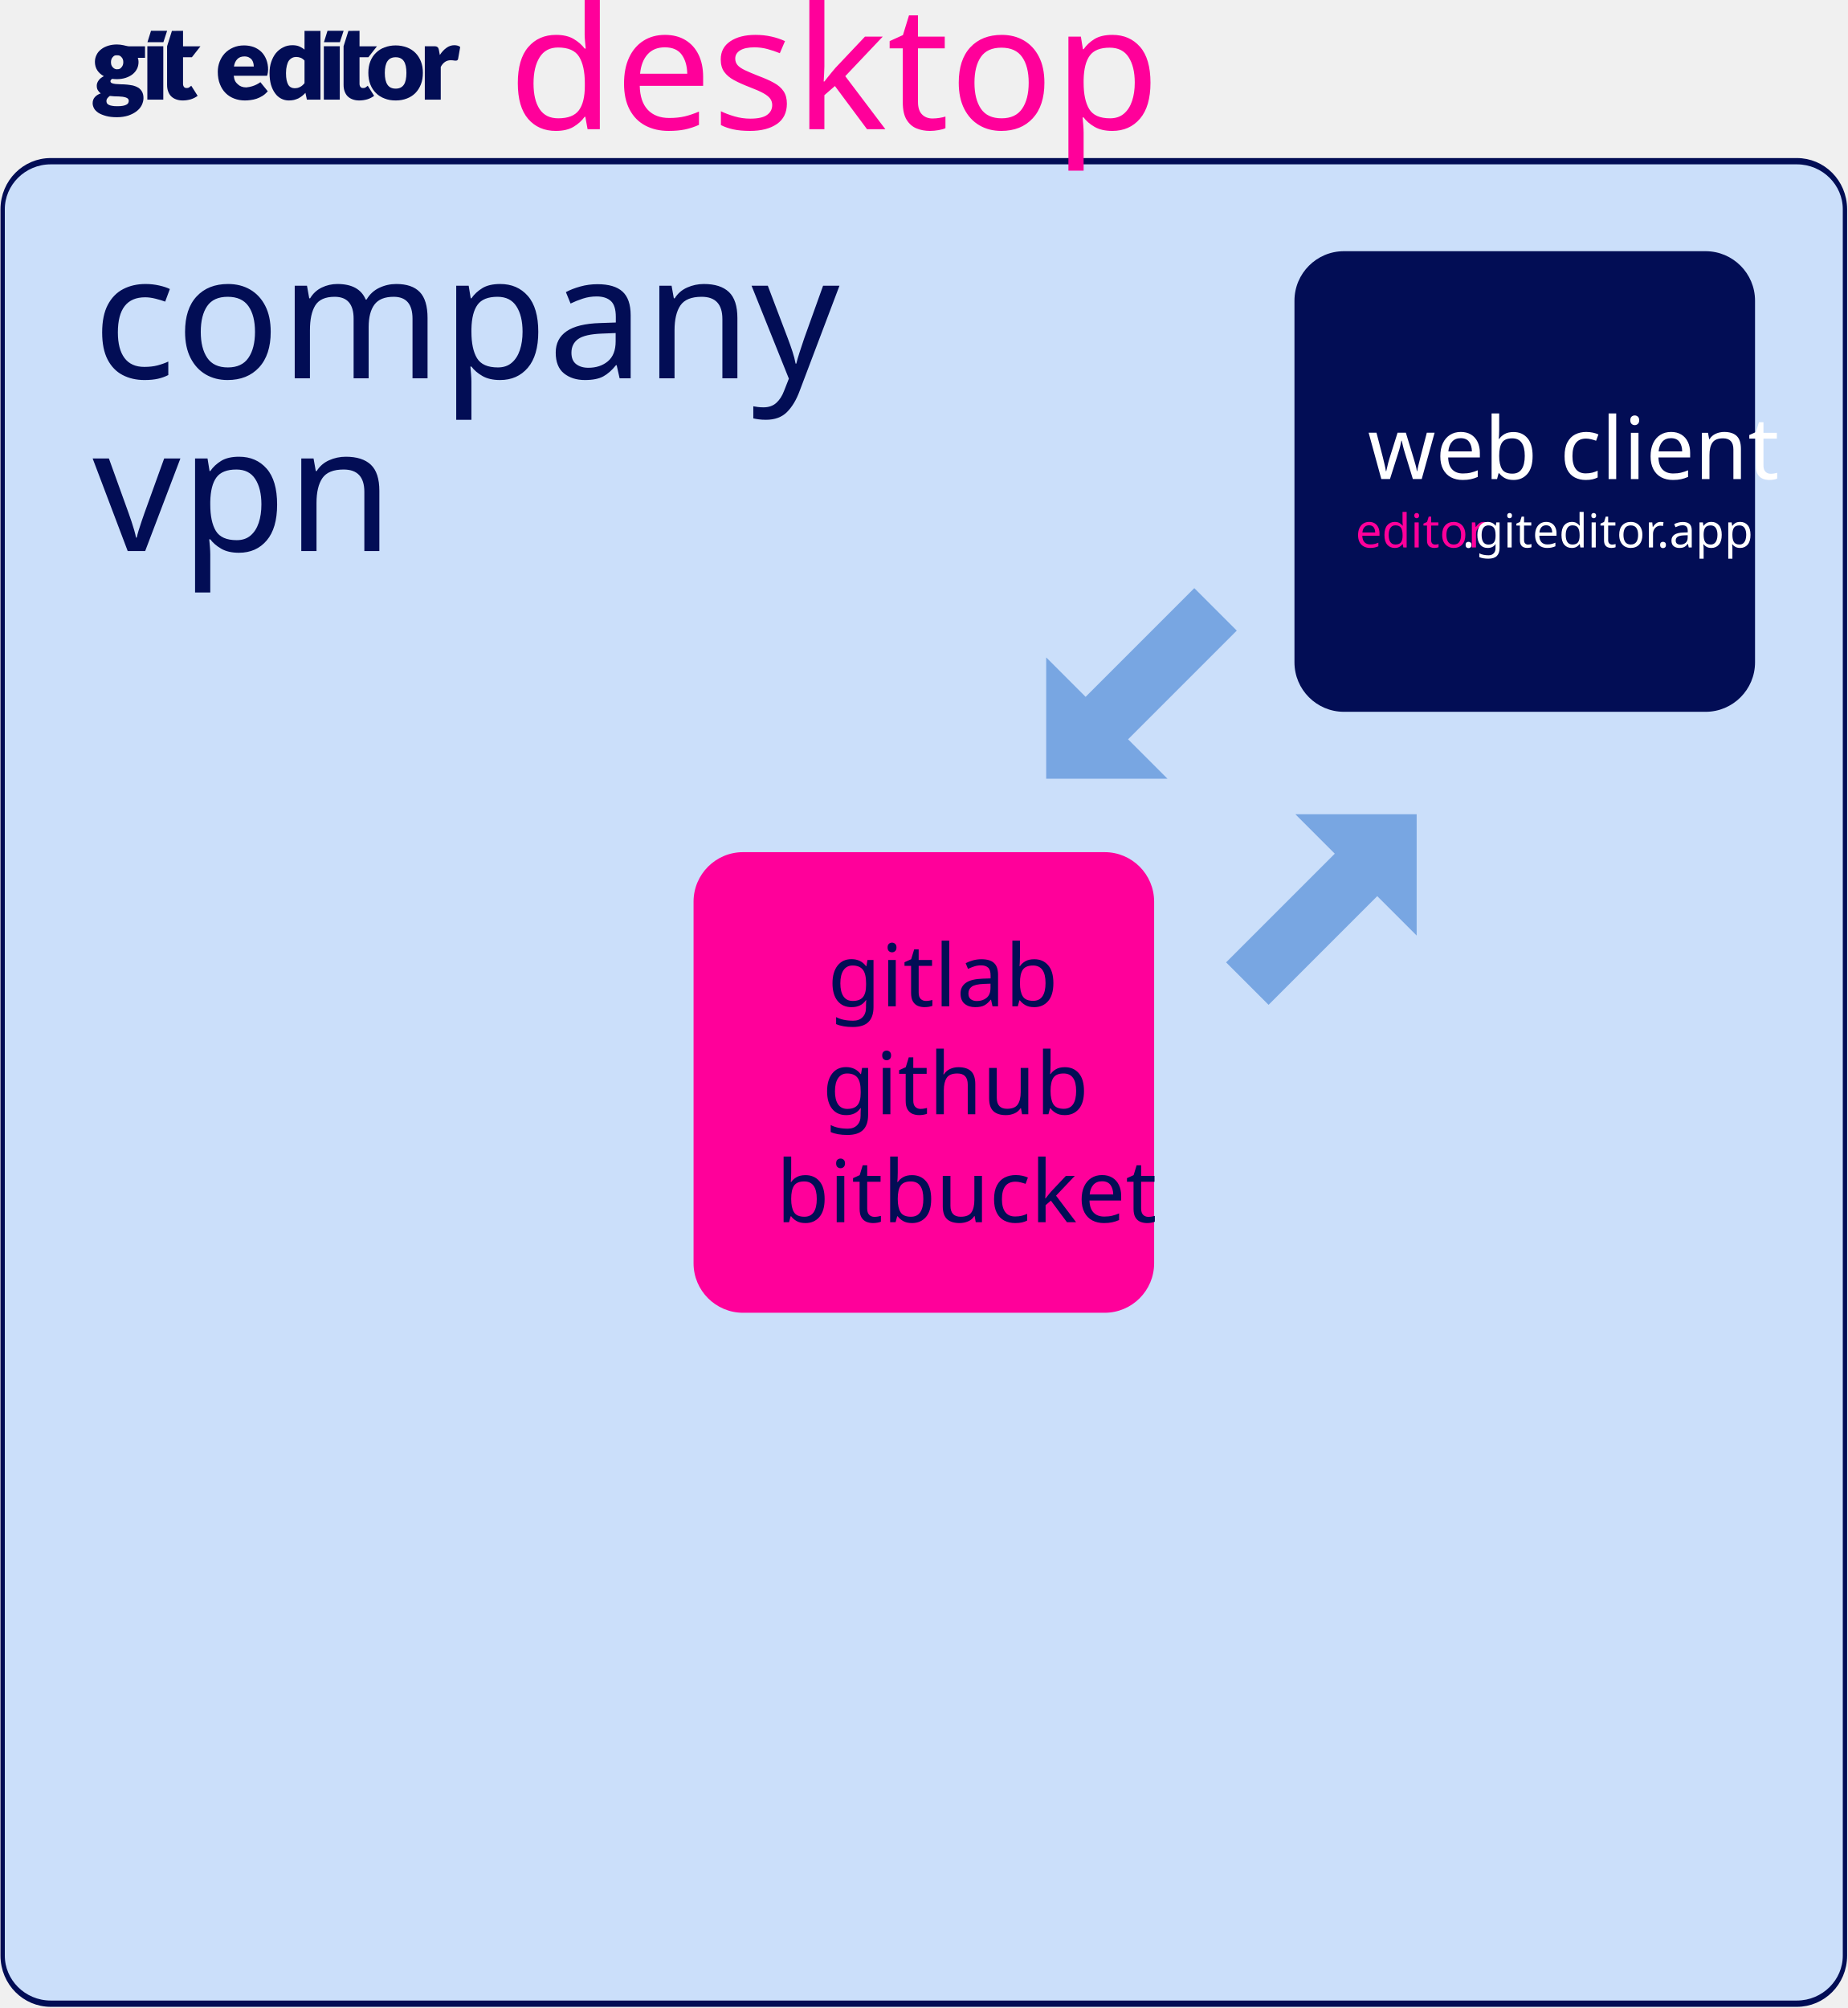
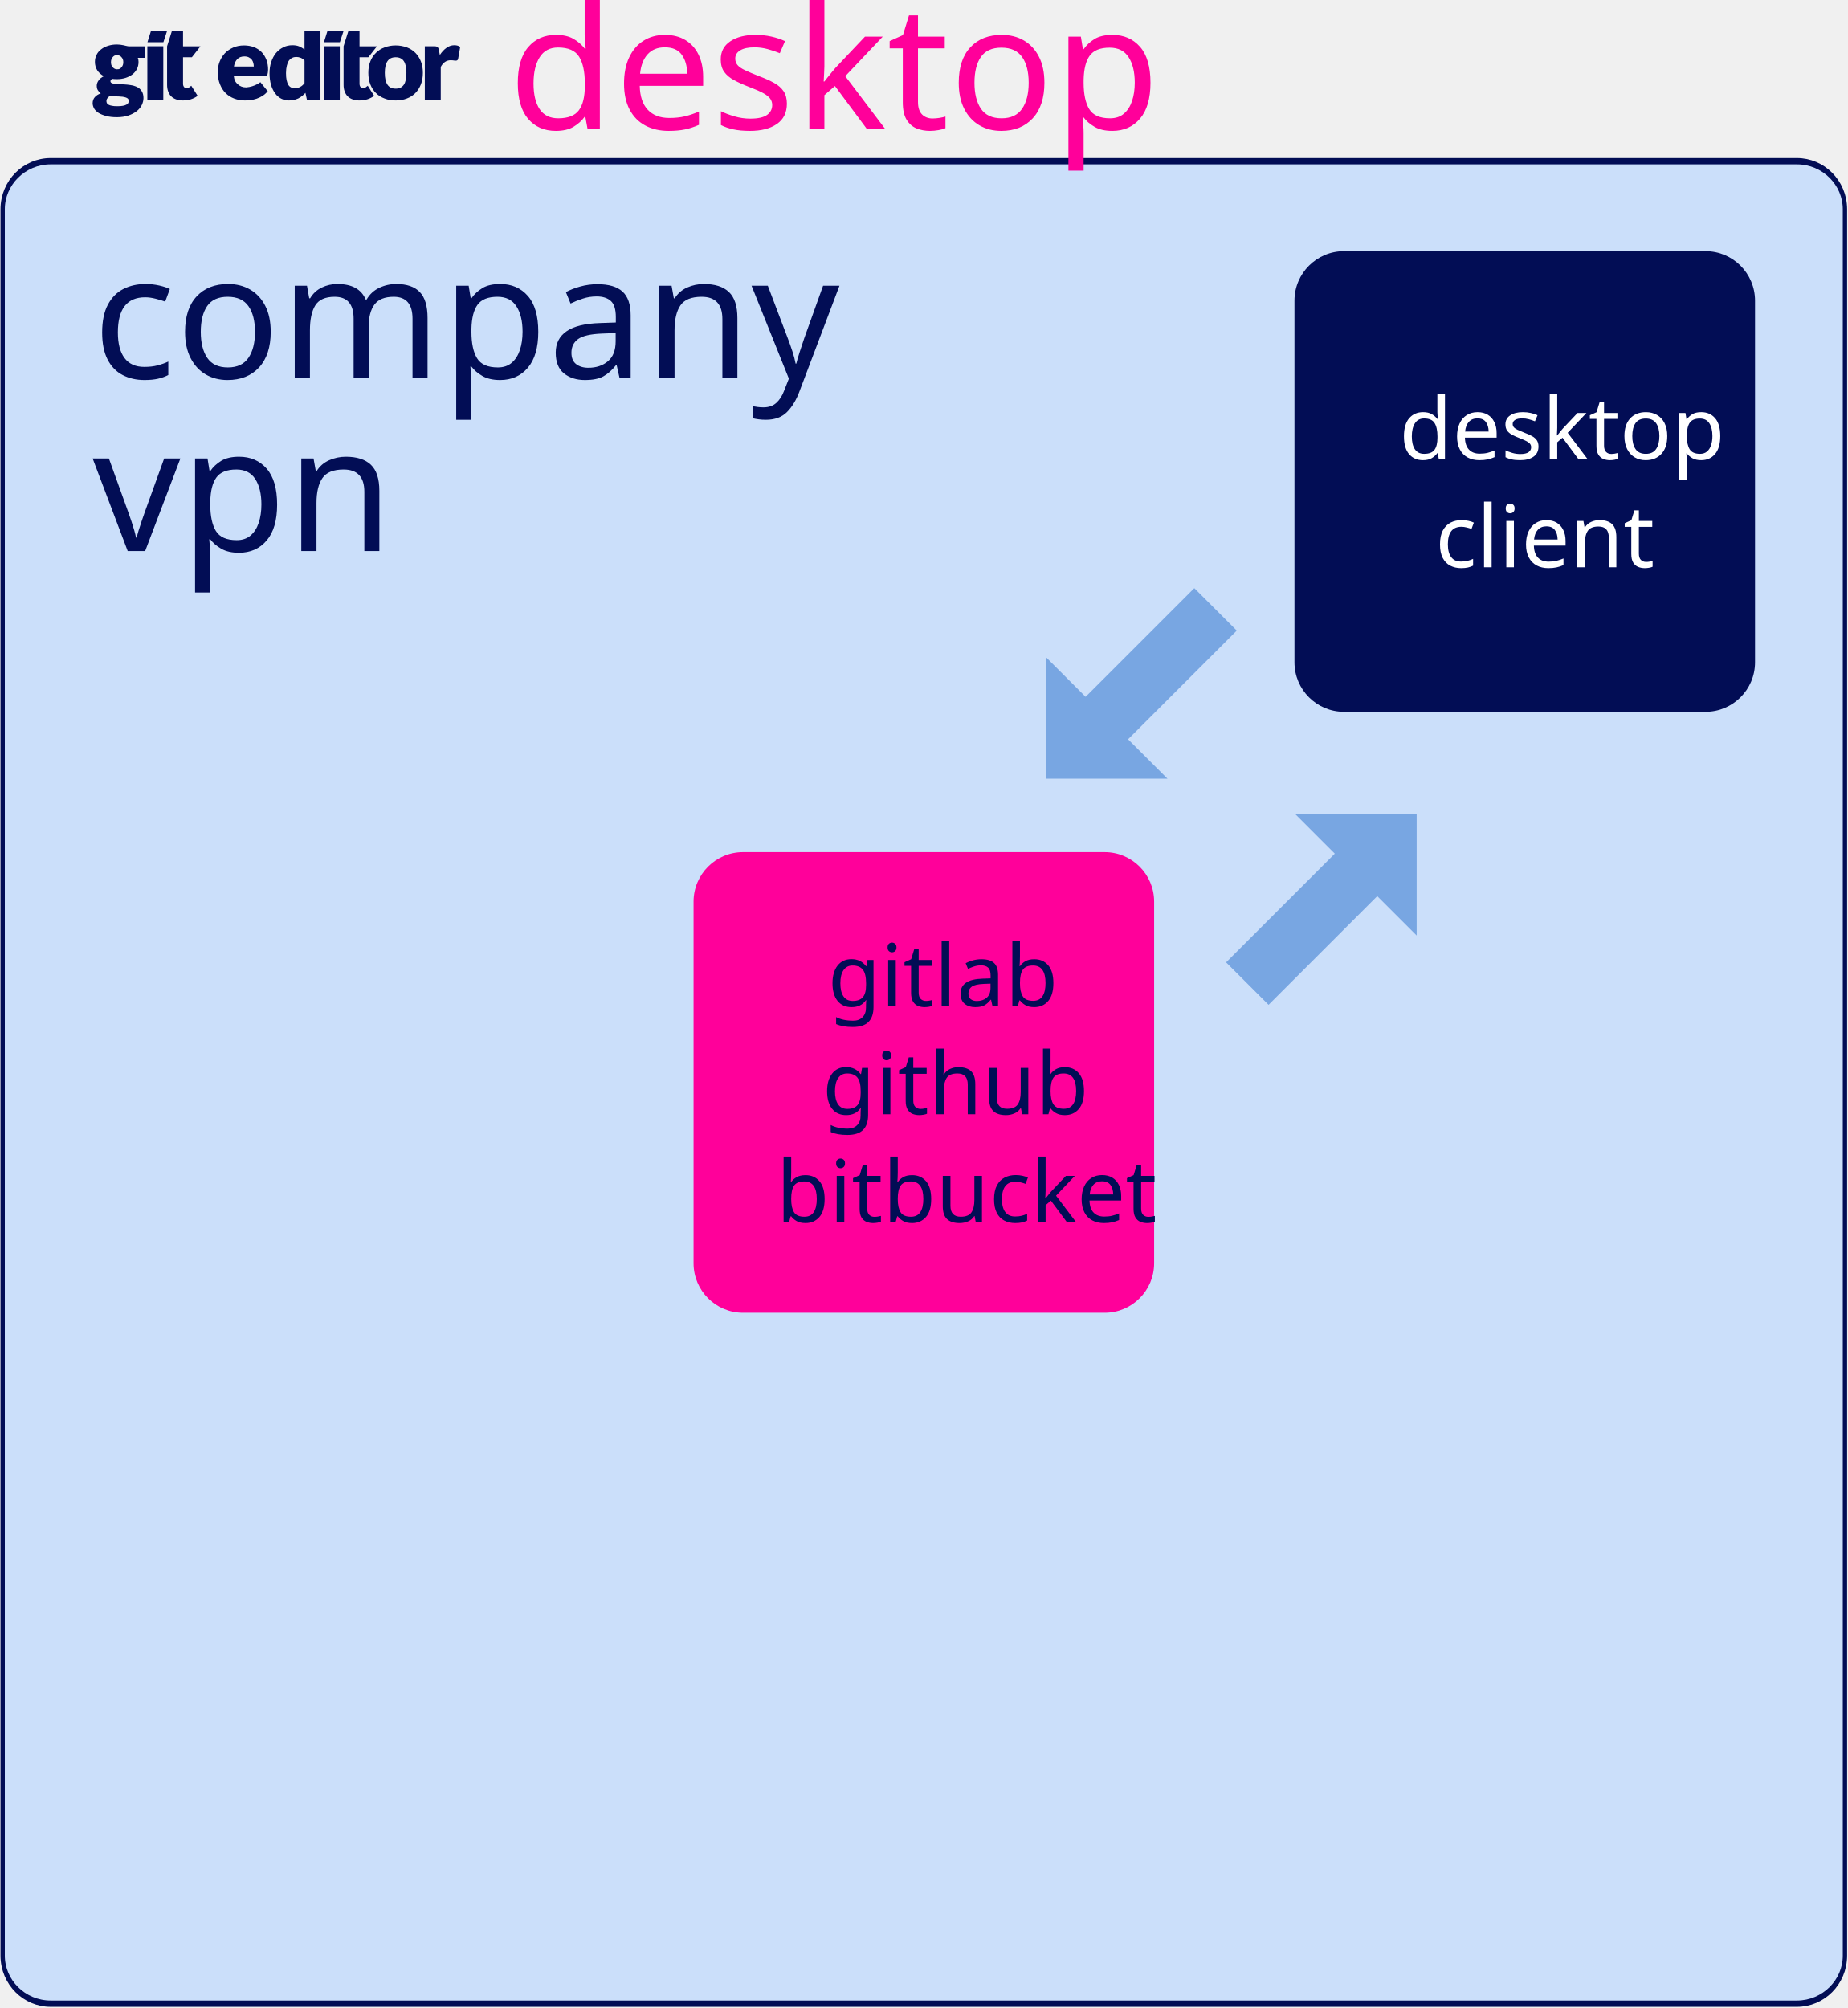
<svg xmlns="http://www.w3.org/2000/svg" width="100%" height="100%" viewBox="0 0 1027 1116" version="1.1" xml:space="preserve" style="fill-rule:evenodd;clip-rule:evenodd;stroke-linecap:round;stroke-linejoin:round;stroke-miterlimit:1.5;">
  <g transform="matrix(1,0,0,1,-5995.67,-2329.79)">
    <g transform="matrix(1,0,0,1,1273.17,132.011)">
      <g>
        <g>
          <g transform="matrix(1.2661,0,0,1.83942,-1200.31,-1929.24)">
            <path d="M5487.94,2306.88C5487.94,2298.87 5478.49,2292.36 5466.86,2292.36L4700.25,2292.36C4688.61,2292.36 4679.16,2298.87 4679.16,2306.88L4679.16,2834.54C4679.16,2842.55 4688.61,2849.06 4700.25,2849.06L5466.86,2849.06C5478.49,2849.06 5487.94,2842.55 5487.94,2834.54L5487.94,2306.88Z" style="fill:rgb(203,223,250);stroke:rgb(2,13,85);stroke-width:1.9px;" />
          </g>
          <g>
            <g transform="matrix(1,0,0,1,-10,10)">
              <g transform="matrix(0.316526,0,0,0.459856,3970.92,1273.23)">
                <path d="M5487.94,2352.18C5487.94,2319.16 5449.01,2292.36 5401.04,2292.36L4766.07,2292.36C4718.1,2292.36 4679.16,2319.16 4679.16,2352.18L4679.16,2789.24C4679.16,2822.25 4718.1,2849.06 4766.07,2849.06L5401.04,2849.06C5449.01,2849.06 5487.94,2822.25 5487.94,2789.24L5487.94,2352.18Z" style="fill:rgb(2,13,85);" />
              </g>
              <g transform="matrix(1,0,0,1,344,-344)">
-                 <text x="5148.69px" y="2798.05px" style="font-family:'Bangers-Regular', 'Bangers';font-size:48px;fill:white;">web client</text>
-                 <text x="5141.91px" y="2836.05px" style="font-family:'Bangers-Regular', 'Bangers';font-size:26px;fill:rgb(255,0,154);">editor</text>
-                 <text x="5201.26px" y="2836.05px" style="font-family:'Bangers-Regular', 'Bangers';font-size:26px;fill:white;">.giteditor.app</text>
+                 <text x="5166.21px" y="2787.05px" style="font-family:'Bangers-Regular', 'Bangers';font-size:48px;fill:white;">desktop</text>
+                 <text x="5186.25px" y="2847.05px" style="font-family:'Bangers-Regular', 'Bangers';font-size:48px;fill:white;">client</text>
              </g>
            </g>
            <g>
              <g transform="matrix(0.316526,0,0,0.459856,3626.92,1617.23)">
                <path d="M5487.94,2352.18C5487.94,2319.16 5449.01,2292.36 5401.04,2292.36L4766.07,2292.36C4718.1,2292.36 4679.16,2319.16 4679.16,2352.18L4679.16,2789.24C4679.16,2822.25 4718.1,2849.06 4766.07,2849.06L5401.04,2849.06C5449.01,2849.06 5487.94,2822.25 5487.94,2789.24L5487.94,2352.18Z" style="fill:rgb(255,0,154);" />
              </g>
              <g>
                <text x="5182.58px" y="2757.05px" style="font-family:'Bangers-Regular', 'Bangers';font-size:48px;fill:rgb(2,13,85);">gitlab</text>
                <text x="5179.58px" y="2817.05px" style="font-family:'Bangers-Regular', 'Bangers';font-size:48px;fill:rgb(2,13,85);">github</text>
                <text x="5153.97px" y="2877.05px" style="font-family:'Bangers-Regular', 'Bangers';font-size:48px;fill:rgb(2,13,85);">bitbucket</text>
              </g>
            </g>
            <g>
              <g transform="matrix(0.177195,-0.177195,0.707107,0.707107,2549.28,1633.49)">
                <path d="M5149.84,2669.62L5149.84,2700.61L4959.59,2652.93L5149.84,2605.26L5149.84,2636.24L5490.79,2636.24L5490.79,2669.62L5149.84,2669.62Z" style="fill:rgb(120,166,226);" />
              </g>
              <g transform="matrix(-0.177195,0.177195,-0.707107,-0.707107,8264.64,3647.41)">
                <path d="M5149.84,2669.62L5149.84,2700.61L4959.59,2652.93L5149.84,2605.26L5149.84,2636.24L5490.79,2636.24L5490.79,2669.62L5149.84,2669.62Z" style="fill:rgb(120,166,226);" />
              </g>
            </g>
          </g>
          <g transform="matrix(0.5,0,0,0.5,2390.64,1144.21)">
            <g transform="matrix(2,0,0,2,-4987.22,-3248.43)">
              <text x="5108px" y="2749.59px" style="font-family:'Bangers-Regular', 'Bangers';font-size:96px;fill:rgb(255,0,154);">desktop</text>
            </g>
            <g transform="matrix(0.435025,0,0,0.435025,4636.23,1676.4)">
              <g transform="matrix(262.917,0,0,262.917,298.104,1242.61)">
                <path d="M0.243,-0.528C0.265,-0.528 0.286,-0.525 0.305,-0.521C0.325,-0.517 0.343,-0.511 0.36,-0.51L0.516,-0.51L0.516,-0.398L0.446,-0.398C0.451,-0.383 0.453,-0.375 0.453,-0.359C0.453,-0.333 0.448,-0.31 0.437,-0.289C0.426,-0.268 0.411,-0.251 0.392,-0.236C0.373,-0.222 0.351,-0.211 0.326,-0.203C0.3,-0.195 0.272,-0.191 0.243,-0.191C0.227,-0.191 0.211,-0.192 0.197,-0.194C0.186,-0.187 0.18,-0.18 0.18,-0.171C0.18,-0.162 0.185,-0.156 0.194,-0.152C0.203,-0.148 0.215,-0.146 0.23,-0.144C0.245,-0.143 0.262,-0.142 0.282,-0.141C0.301,-0.141 0.321,-0.14 0.341,-0.138C0.361,-0.136 0.38,-0.133 0.4,-0.129C0.419,-0.124 0.436,-0.117 0.451,-0.108C0.466,-0.098 0.478,-0.085 0.487,-0.069C0.496,-0.053 0.501,-0.032 0.501,-0.007C0.501,0.016 0.495,0.039 0.484,0.062C0.473,0.084 0.456,0.104 0.434,0.121C0.412,0.138 0.385,0.152 0.353,0.163C0.321,0.173 0.284,0.179 0.243,0.179C0.202,0.179 0.167,0.175 0.138,0.167C0.108,0.159 0.084,0.149 0.064,0.137C0.045,0.124 0.03,0.11 0.021,0.094C0.012,0.077 0.007,0.06 0.007,0.043C0.007,0.02 0.014,0 0.028,-0.016C0.042,-0.032 0.061,-0.044 0.086,-0.053C0.074,-0.061 0.065,-0.071 0.058,-0.083C0.05,-0.095 0.047,-0.11 0.047,-0.128C0.047,-0.136 0.048,-0.144 0.051,-0.152C0.054,-0.161 0.058,-0.169 0.064,-0.177C0.069,-0.185 0.076,-0.193 0.085,-0.2C0.094,-0.207 0.104,-0.214 0.116,-0.22C0.089,-0.234 0.068,-0.253 0.052,-0.277C0.037,-0.3 0.029,-0.328 0.029,-0.359C0.029,-0.385 0.035,-0.408 0.046,-0.429C0.056,-0.45 0.072,-0.468 0.091,-0.482C0.11,-0.497 0.133,-0.508 0.159,-0.516C0.185,-0.524 0.213,-0.528 0.243,-0.528ZM0.358,0.019C0.358,0.011 0.355,0.004 0.35,-0.001C0.345,-0.006 0.338,-0.01 0.329,-0.013C0.32,-0.016 0.31,-0.018 0.298,-0.02C0.286,-0.021 0.274,-0.022 0.26,-0.023C0.246,-0.023 0.232,-0.024 0.218,-0.024C0.203,-0.025 0.188,-0.026 0.174,-0.028C0.164,-0.021 0.156,-0.013 0.15,-0.005C0.144,0.003 0.141,0.012 0.141,0.023C0.141,0.03 0.143,0.037 0.146,0.043C0.149,0.049 0.155,0.054 0.163,0.058C0.171,0.062 0.181,0.066 0.195,0.068C0.208,0.071 0.225,0.072 0.246,0.072C0.268,0.072 0.287,0.071 0.301,0.068C0.315,0.065 0.327,0.062 0.335,0.057C0.344,0.052 0.35,0.047 0.353,0.04C0.356,0.034 0.358,0.027 0.358,0.019ZM0.243,-0.287C0.269,-0.287 0.276,-0.293 0.287,-0.306C0.299,-0.319 0.305,-0.335 0.305,-0.356C0.305,-0.377 0.299,-0.393 0.287,-0.405C0.276,-0.417 0.269,-0.423 0.243,-0.423C0.217,-0.423 0.214,-0.417 0.202,-0.405C0.191,-0.393 0.185,-0.377 0.185,-0.356C0.185,-0.345 0.187,-0.336 0.189,-0.328C0.192,-0.32 0.197,-0.312 0.203,-0.306C0.209,-0.3 0.221,-0.287 0.243,-0.287Z" style="fill:rgb(2,13,85);fill-rule:nonzero;" />
              </g>
              <g transform="matrix(1,0,0,1,450.162,0)">
                <g transform="matrix(262.917,0,0,262.917,423.463,1244.75)">
                  <rect x="0.065" y="-0.519" width="0.155" height="0.519" style="fill:rgb(2,13,85);fill-rule:nonzero;" />
                </g>
                <g transform="matrix(1,0,0,1,0.244913,-13.6526)">
                  <path d="M490.831,1082.51L449.682,1082.51L440.553,1111.61L481.305,1111.61L490.831,1082.51Z" style="fill:rgb(2,13,85);" />
                </g>
              </g>
              <g transform="matrix(1,0,0,1,-0.838302,0)">
                <g transform="matrix(262.917,0,0,262.917,423.463,1244.75)">
                  <rect x="0.065" y="-0.519" width="0.155" height="0.519" style="fill:rgb(2,13,85);fill-rule:nonzero;" />
                </g>
                <g transform="matrix(1,0,0,1,0.244913,-13.6526)">
                  <path d="M490.831,1082.51L449.682,1082.51L440.553,1111.61L481.305,1111.61L490.831,1082.51Z" style="fill:rgb(2,13,85);" />
                </g>
              </g>
              <g transform="matrix(262.917,0,0,262.917,612.867,1244.75)">
                <path d="M0.282,-0.527C0.316,-0.527 0.348,-0.521 0.376,-0.511C0.405,-0.5 0.429,-0.484 0.45,-0.464C0.47,-0.444 0.486,-0.419 0.498,-0.389C0.509,-0.36 0.516,-0.326 0.515,-0.289C0.514,-0.253 0.505,-0.232 0.505,-0.232L0.181,-0.232C0.186,-0.188 0.199,-0.168 0.221,-0.149C0.242,-0.129 0.269,-0.119 0.303,-0.119C0.387,-0.126 0.44,-0.17 0.44,-0.17L0.512,-0.081C0.496,-0.063 0.479,-0.048 0.46,-0.036C0.442,-0.025 0.423,-0.016 0.403,-0.009C0.384,-0.003 0.364,0.002 0.345,0.004C0.325,0.007 0.307,0.008 0.289,0.008C0.253,0.008 0.219,0.002 0.187,-0.01C0.155,-0.022 0.127,-0.039 0.103,-0.063C0.079,-0.086 0.061,-0.115 0.047,-0.15C0.033,-0.184 0.026,-0.225 0.026,-0.271C0.026,-0.305 0.032,-0.338 0.044,-0.369C0.056,-0.4 0.073,-0.427 0.095,-0.451C0.117,-0.474 0.144,-0.492 0.175,-0.506C0.207,-0.52 0.242,-0.527 0.282,-0.527ZM0.285,-0.42C0.255,-0.42 0.232,-0.411 0.216,-0.394C0.199,-0.377 0.188,-0.353 0.183,-0.322L0.376,-0.322C0.376,-0.334 0.374,-0.346 0.371,-0.358C0.368,-0.369 0.363,-0.38 0.356,-0.389C0.349,-0.398 0.339,-0.405 0.328,-0.411C0.316,-0.417 0.302,-0.42 0.285,-0.42Z" style="fill:rgb(2,13,85);fill-rule:nonzero;" />
              </g>
              <g transform="matrix(262.917,0,0,262.917,745.377,1244.75)">
                <path d="M0.388,0L0.374,-0.066C0.364,-0.055 0.353,-0.045 0.342,-0.036C0.33,-0.027 0.318,-0.019 0.305,-0.012C0.292,-0.006 0.277,-0.001 0.262,0.003C0.247,0.006 0.231,0.008 0.213,0.008C0.186,0.008 0.161,0.002 0.138,-0.01C0.115,-0.022 0.095,-0.039 0.079,-0.062C0.062,-0.085 0.049,-0.112 0.039,-0.145C0.03,-0.178 0.025,-0.216 0.025,-0.258C0.025,-0.296 0.03,-0.332 0.041,-0.365C0.052,-0.398 0.067,-0.427 0.086,-0.451C0.106,-0.475 0.129,-0.494 0.157,-0.508C0.184,-0.522 0.214,-0.529 0.247,-0.529C0.274,-0.529 0.296,-0.525 0.315,-0.517C0.333,-0.509 0.35,-0.499 0.365,-0.486L0.365,-0.668L0.52,-0.668L0.52,0L0.388,0ZM0.267,-0.111C0.278,-0.111 0.289,-0.112 0.298,-0.114C0.307,-0.116 0.315,-0.12 0.323,-0.124C0.331,-0.128 0.338,-0.133 0.345,-0.139C0.352,-0.145 0.358,-0.152 0.365,-0.16L0.365,-0.38C0.353,-0.393 0.34,-0.402 0.327,-0.407C0.313,-0.412 0.299,-0.415 0.284,-0.415C0.27,-0.415 0.257,-0.412 0.245,-0.406C0.233,-0.4 0.222,-0.391 0.213,-0.379C0.204,-0.366 0.198,-0.35 0.193,-0.33C0.188,-0.31 0.185,-0.286 0.185,-0.258C0.185,-0.23 0.187,-0.207 0.191,-0.189C0.195,-0.17 0.201,-0.155 0.208,-0.143C0.215,-0.132 0.224,-0.124 0.234,-0.119C0.244,-0.114 0.255,-0.111 0.267,-0.111Z" style="fill:rgb(2,13,85);fill-rule:nonzero;" />
              </g>
              <g transform="matrix(262.917,0,0,262.917,917.494,1244.75)">
                <path d="M0.242,0.008C0.217,0.008 0.196,0.004 0.177,-0.003C0.158,-0.01 0.142,-0.02 0.129,-0.033C0.116,-0.046 0.107,-0.062 0.1,-0.081C0.093,-0.1 0.09,-0.121 0.09,-0.144L0.09,-0.519L0.137,-0.668L0.245,-0.669L0.245,-0.518L0.414,-0.518L0.331,-0.412L0.245,-0.412L0.245,-0.154C0.245,-0.142 0.248,-0.132 0.254,-0.124C0.26,-0.116 0.268,-0.113 0.279,-0.113C0.285,-0.113 0.289,-0.113 0.293,-0.114C0.297,-0.115 0.3,-0.117 0.303,-0.118C0.306,-0.12 0.325,-0.135 0.325,-0.135L0.387,-0.037C0.367,-0.022 0.345,-0.011 0.32,-0.003C0.295,0.004 0.269,0.008 0.242,0.008Z" style="fill:rgb(2,13,85);fill-rule:nonzero;" />
              </g>
              <g transform="matrix(262.917,0,0,262.917,466.494,1244.75)">
                <path d="M0.242,0.008C0.217,0.008 0.196,0.004 0.177,-0.003C0.158,-0.01 0.142,-0.02 0.129,-0.033C0.116,-0.046 0.107,-0.062 0.1,-0.081C0.093,-0.1 0.09,-0.121 0.09,-0.144L0.09,-0.519L0.137,-0.668L0.245,-0.669L0.245,-0.518L0.414,-0.518L0.331,-0.412L0.245,-0.412L0.245,-0.154C0.245,-0.142 0.248,-0.132 0.254,-0.124C0.26,-0.116 0.268,-0.113 0.279,-0.113C0.285,-0.113 0.289,-0.113 0.293,-0.114C0.297,-0.115 0.3,-0.117 0.303,-0.118C0.306,-0.12 0.325,-0.135 0.325,-0.135L0.387,-0.037C0.367,-0.022 0.345,-0.011 0.32,-0.003C0.295,0.004 0.269,0.008 0.242,0.008Z" style="fill:rgb(2,13,85);fill-rule:nonzero;" />
              </g>
              <g transform="matrix(262.917,0,0,262.917,997.866,1244.75)">
                <path d="M0.291,-0.527C0.33,-0.527 0.366,-0.52 0.399,-0.508C0.431,-0.496 0.459,-0.478 0.482,-0.455C0.505,-0.432 0.523,-0.404 0.536,-0.371C0.549,-0.338 0.555,-0.302 0.555,-0.261C0.555,-0.219 0.549,-0.182 0.536,-0.149C0.523,-0.116 0.505,-0.087 0.482,-0.064C0.459,-0.041 0.431,-0.023 0.399,-0.011C0.366,0.002 0.33,0.008 0.291,0.008C0.251,0.008 0.215,0.002 0.183,-0.011C0.15,-0.023 0.122,-0.041 0.099,-0.064C0.075,-0.087 0.057,-0.116 0.044,-0.149C0.031,-0.182 0.025,-0.219 0.025,-0.261C0.025,-0.302 0.031,-0.338 0.044,-0.371C0.057,-0.404 0.075,-0.432 0.099,-0.455C0.122,-0.478 0.15,-0.496 0.183,-0.508C0.215,-0.52 0.251,-0.527 0.291,-0.527ZM0.291,-0.107C0.327,-0.107 0.353,-0.12 0.37,-0.145C0.387,-0.17 0.395,-0.208 0.395,-0.26C0.395,-0.311 0.387,-0.349 0.37,-0.374C0.353,-0.399 0.327,-0.412 0.291,-0.412C0.254,-0.412 0.228,-0.399 0.211,-0.374C0.194,-0.349 0.185,-0.311 0.185,-0.26C0.185,-0.208 0.194,-0.17 0.211,-0.145C0.228,-0.12 0.254,-0.107 0.291,-0.107Z" style="fill:rgb(2,13,85);fill-rule:nonzero;" />
              </g>
              <g transform="matrix(262.917,0,0,262.917,1132.95,1244.75)">
                <path d="M0.06,0L0.06,-0.519L0.152,-0.519C0.16,-0.519 0.166,-0.518 0.171,-0.517C0.176,-0.515 0.181,-0.513 0.184,-0.51C0.188,-0.507 0.19,-0.504 0.192,-0.499C0.194,-0.494 0.196,-0.489 0.197,-0.482L0.206,-0.434C0.225,-0.463 0.246,-0.486 0.27,-0.503C0.293,-0.52 0.319,-0.529 0.347,-0.529C0.371,-0.529 0.39,-0.523 0.404,-0.512L0.384,-0.398C0.383,-0.391 0.38,-0.386 0.376,-0.383C0.372,-0.38 0.367,-0.379 0.36,-0.379C0.354,-0.379 0.348,-0.379 0.34,-0.381C0.332,-0.382 0.323,-0.383 0.311,-0.383C0.27,-0.383 0.238,-0.361 0.215,-0.318L0.215,0L0.06,0Z" style="fill:rgb(2,13,85);fill-rule:nonzero;" />
              </g>
            </g>
          </g>
        </g>
      </g>
      <g transform="matrix(1,0,0,1,-334,-334)">
        <text x="5108px" y="2742.04px" style="font-family:'Bangers-Regular', 'Bangers';font-size:96px;fill:rgb(2,13,85);">company</text>
        <text x="5108px" y="2838.04px" style="font-family:'Bangers-Regular', 'Bangers';font-size:96px;fill:rgb(2,13,85);">vpn</text>
      </g>
    </g>
  </g>
</svg>
